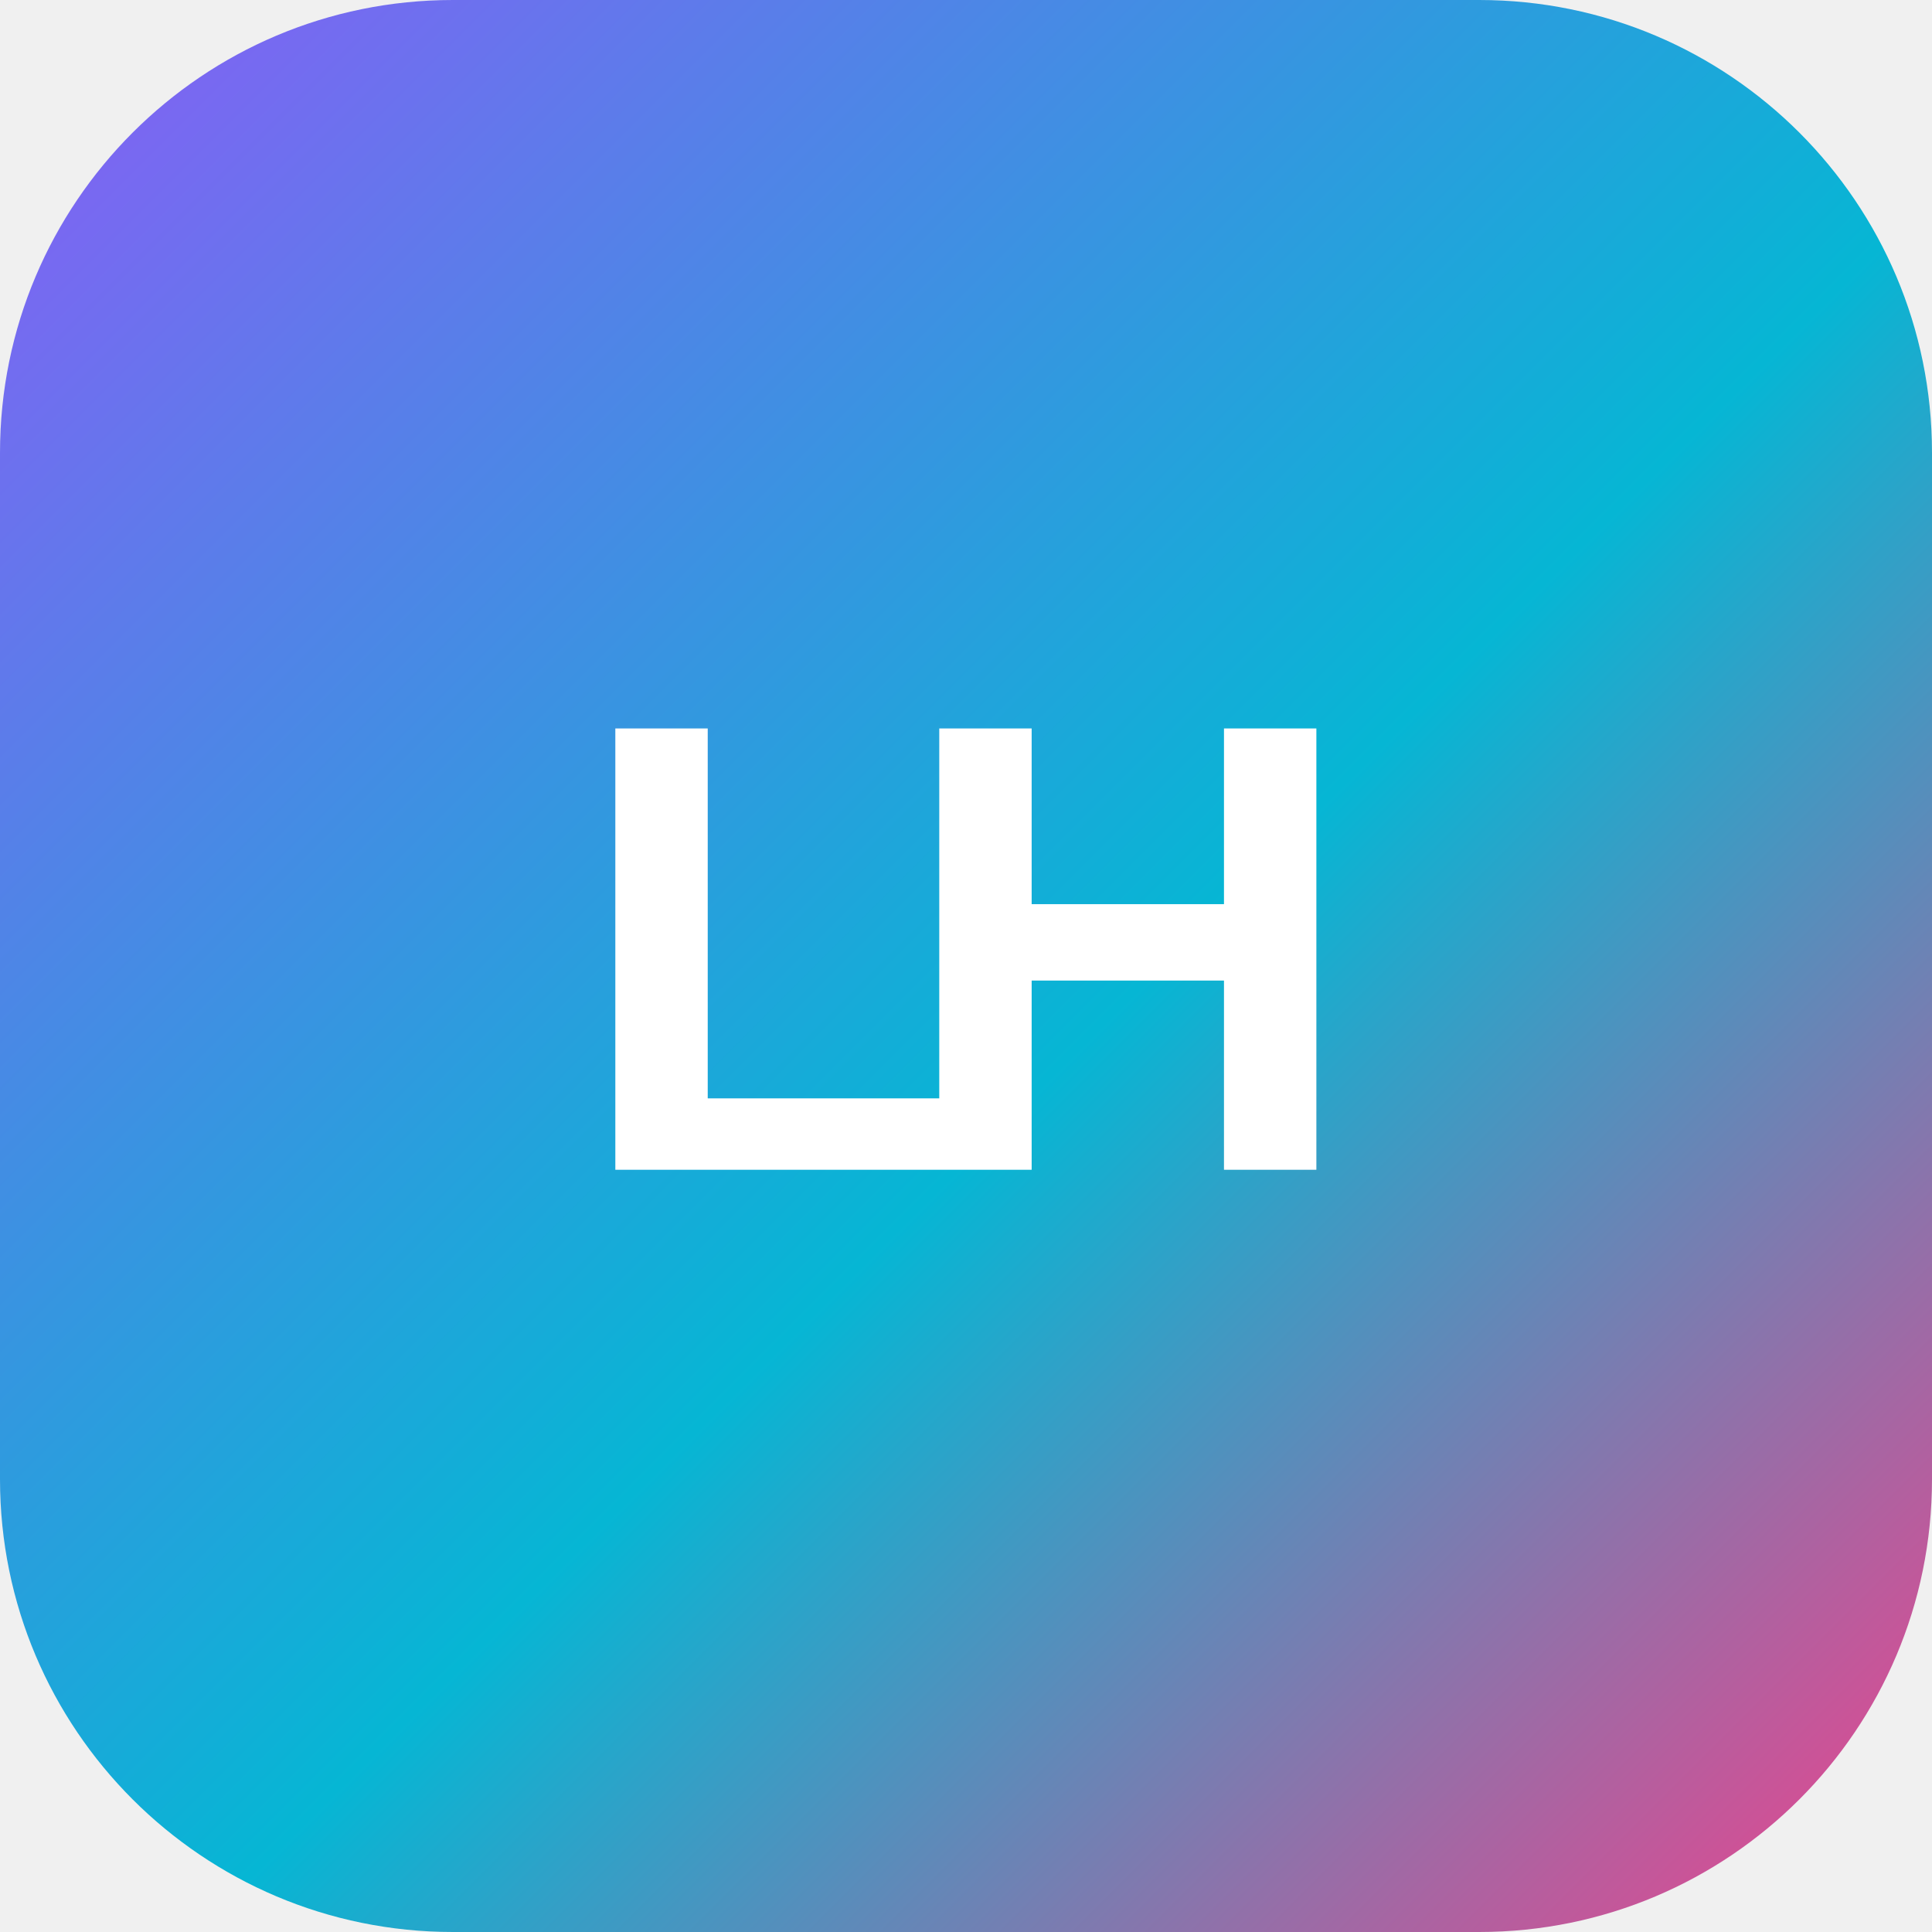
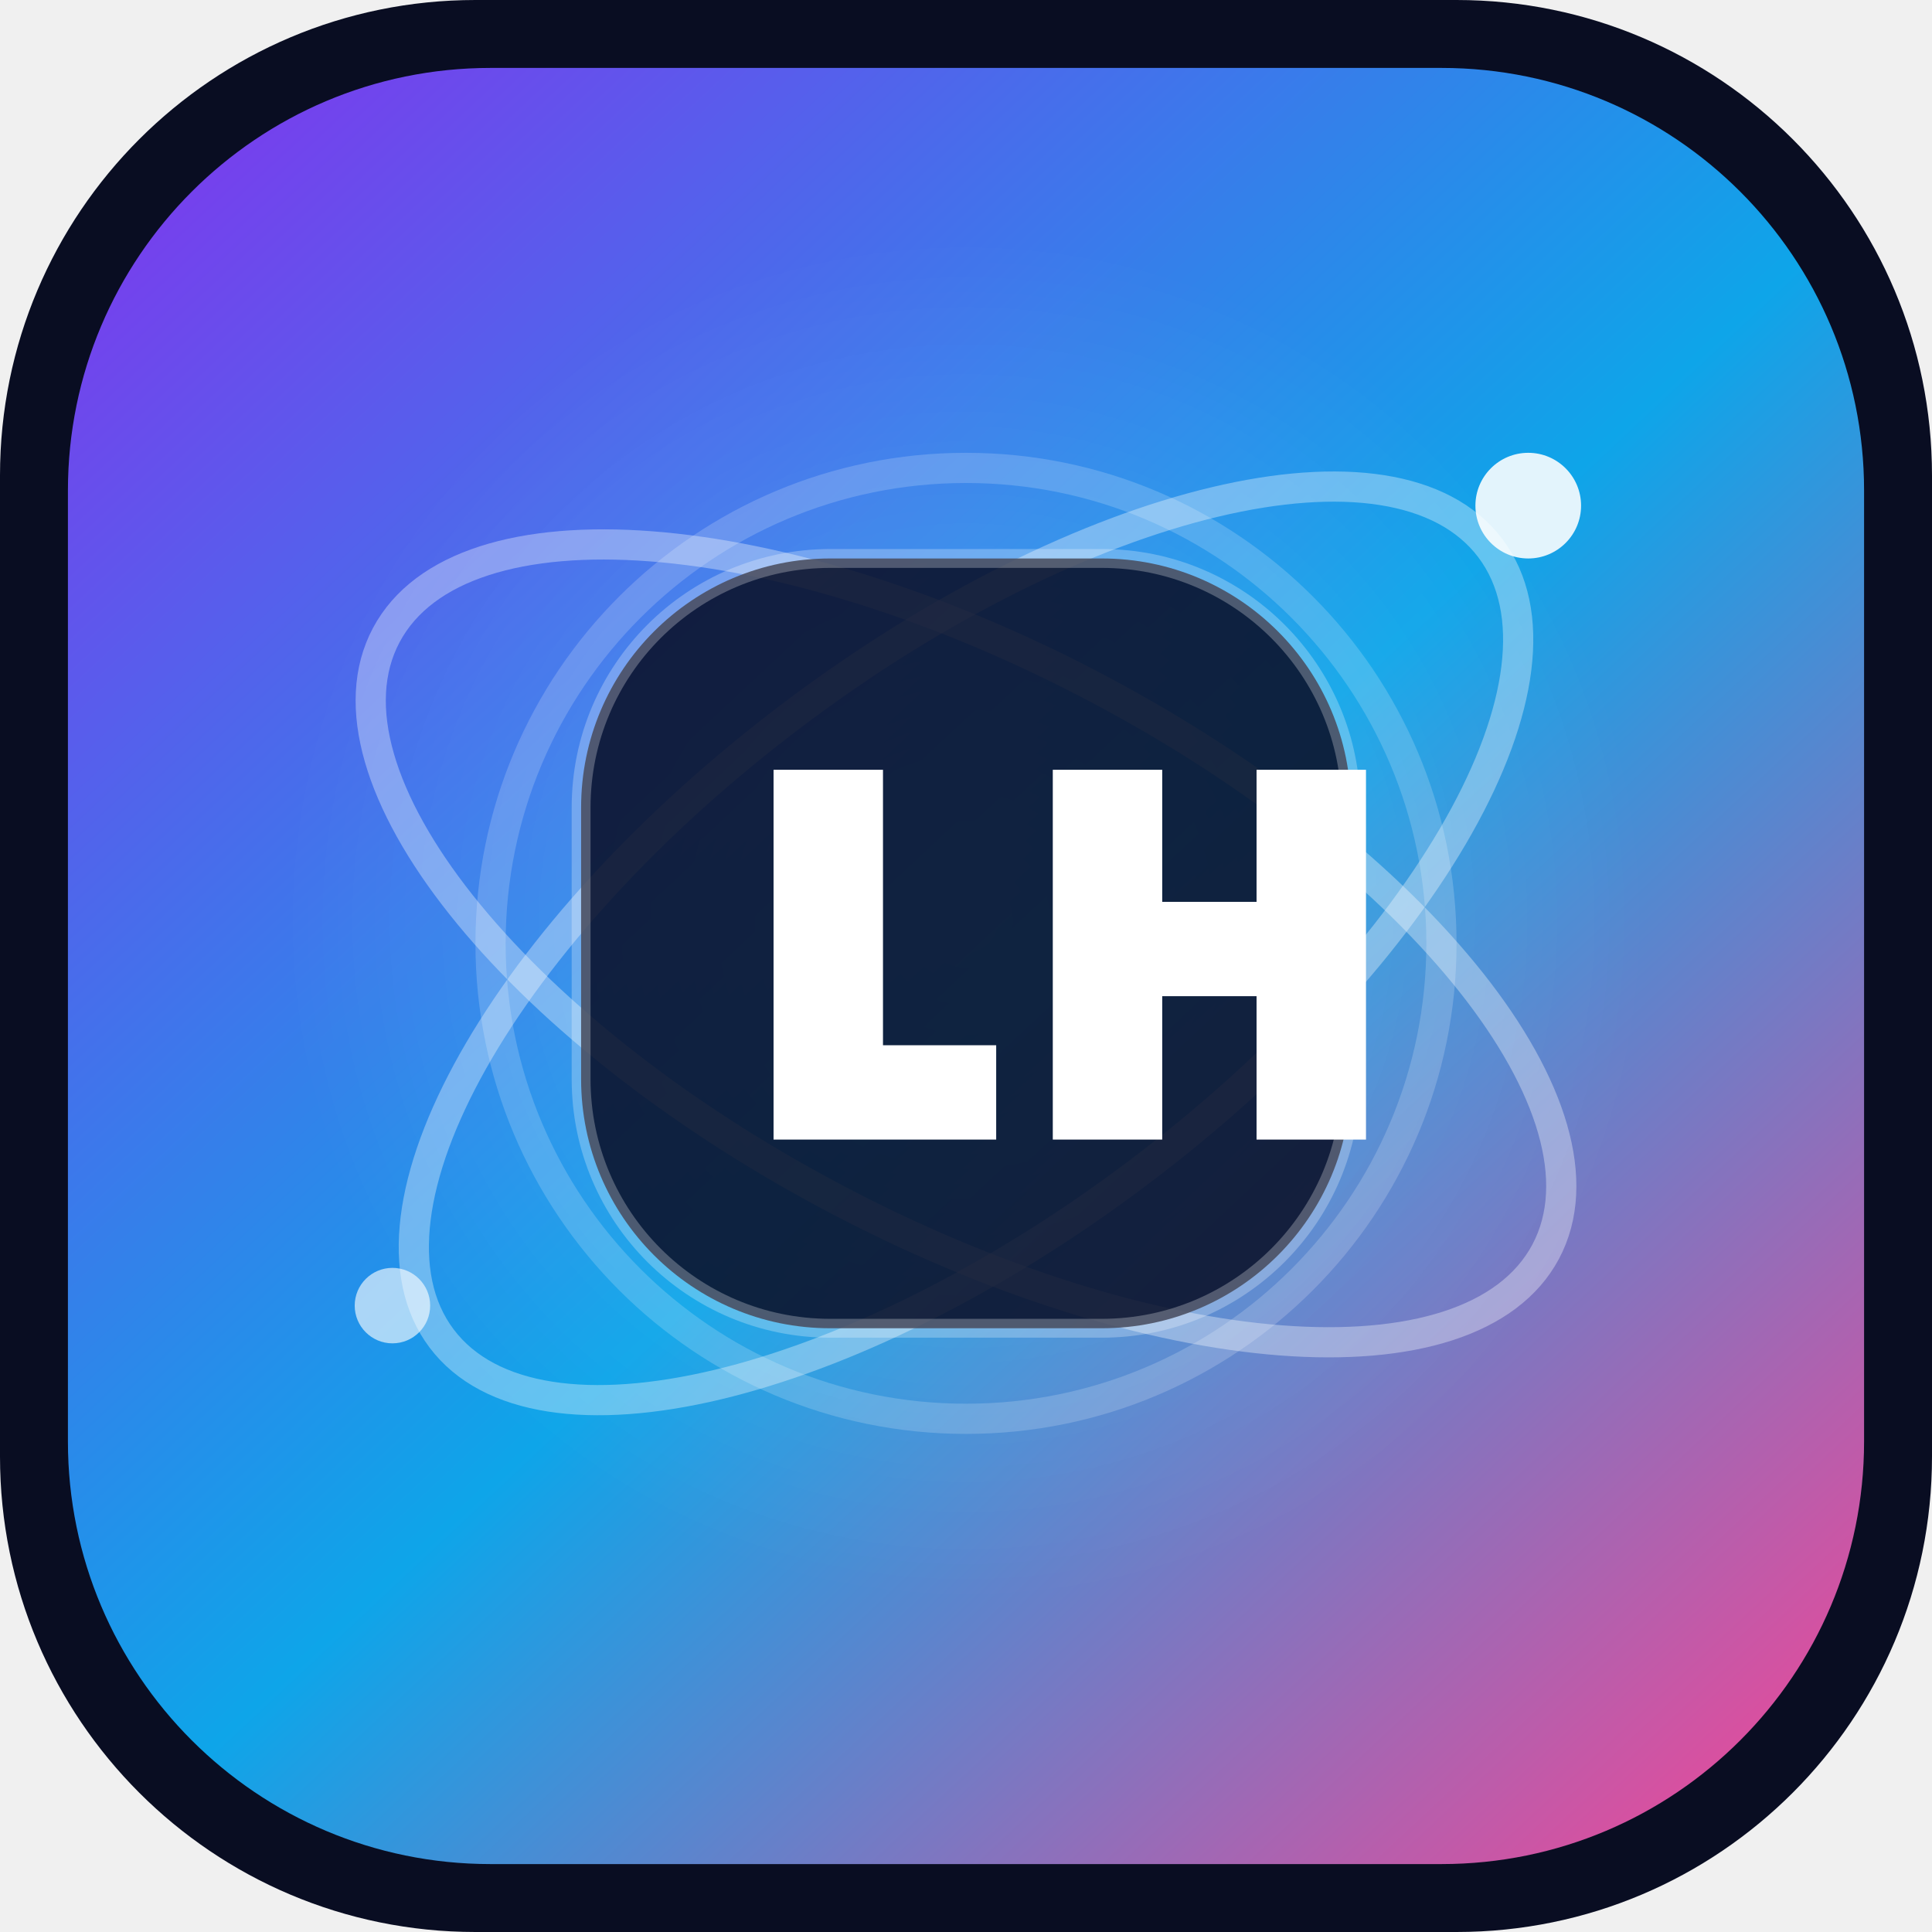
<svg xmlns="http://www.w3.org/2000/svg" viewBox="0 0 512 512">
  <defs>
-     <linearGradient id="g" x1="0" y1="0" x2="1" y2="1">
-       <stop stop-color="#8b5cf6" />
-       <stop offset=".55" stop-color="#06b6d4" />
-       <stop offset="1" stop-color="#f43f8b" />
+     <linearGradient id="bg" x1="40" y1="30" x2="470" y2="490" gradientUnits="userSpaceOnUse">
+       <stop stop-color="#7c3aed" />
+       <stop offset=".52" stop-color="#0ea5e9" />
+       <stop offset="1" stop-color="#ec4899" />
    </linearGradient>
+     <radialGradient id="glow">
+       <stop stop-color="#fff" stop-opacity=".36" />
+       <stop offset="1" stop-color="#fff" stop-opacity="0" />
+     </radialGradient>
  </defs>
-   <rect width="512" height="512" rx="120" fill="url(#g)" />
-   <text x="256" y="310" text-anchor="middle" font-family="Arial,sans-serif" font-size="170" font-weight="900" fill="white" letter-spacing="-18">LH</text>
+   <rect width="512" height="512" rx="126" fill="#090d22" />
+   <rect x="18" y="18" width="476" height="476" rx="112" fill="url(#bg)" />
+   <circle cx="256" cy="244" r="180" fill="url(#glow)" opacity=".45" />
+   <g fill="none" stroke="#fff" stroke-opacity=".34" stroke-width="8">
+     <ellipse cx="256" cy="250" rx="174" ry="76" transform="rotate(28 256 250)" />
+     <ellipse cx="256" cy="250" rx="174" ry="76" transform="rotate(-37 256 250)" />
+     <circle cx="256" cy="250" r="126" stroke-opacity=".18" />
+   </g>
+   <g>
+     <rect x="154" y="148" width="204" height="204" rx="66" fill="#0b1029" fill-opacity=".88" stroke="#fff" stroke-opacity=".26" stroke-width="5" />
+     <path d="M205 204v98h59v-25h-30v-73h-29Zm74 0v98h29v-38h25v38h29v-98h-29v35h-25v-35h-29Z" fill="#fff" />
+   </g>
+   <circle cx="405" cy="134" r="14" fill="#fff" fill-opacity=".88" />
+   <circle cx="104" cy="346" r="10" fill="#fff" fill-opacity=".62" />
</svg>
